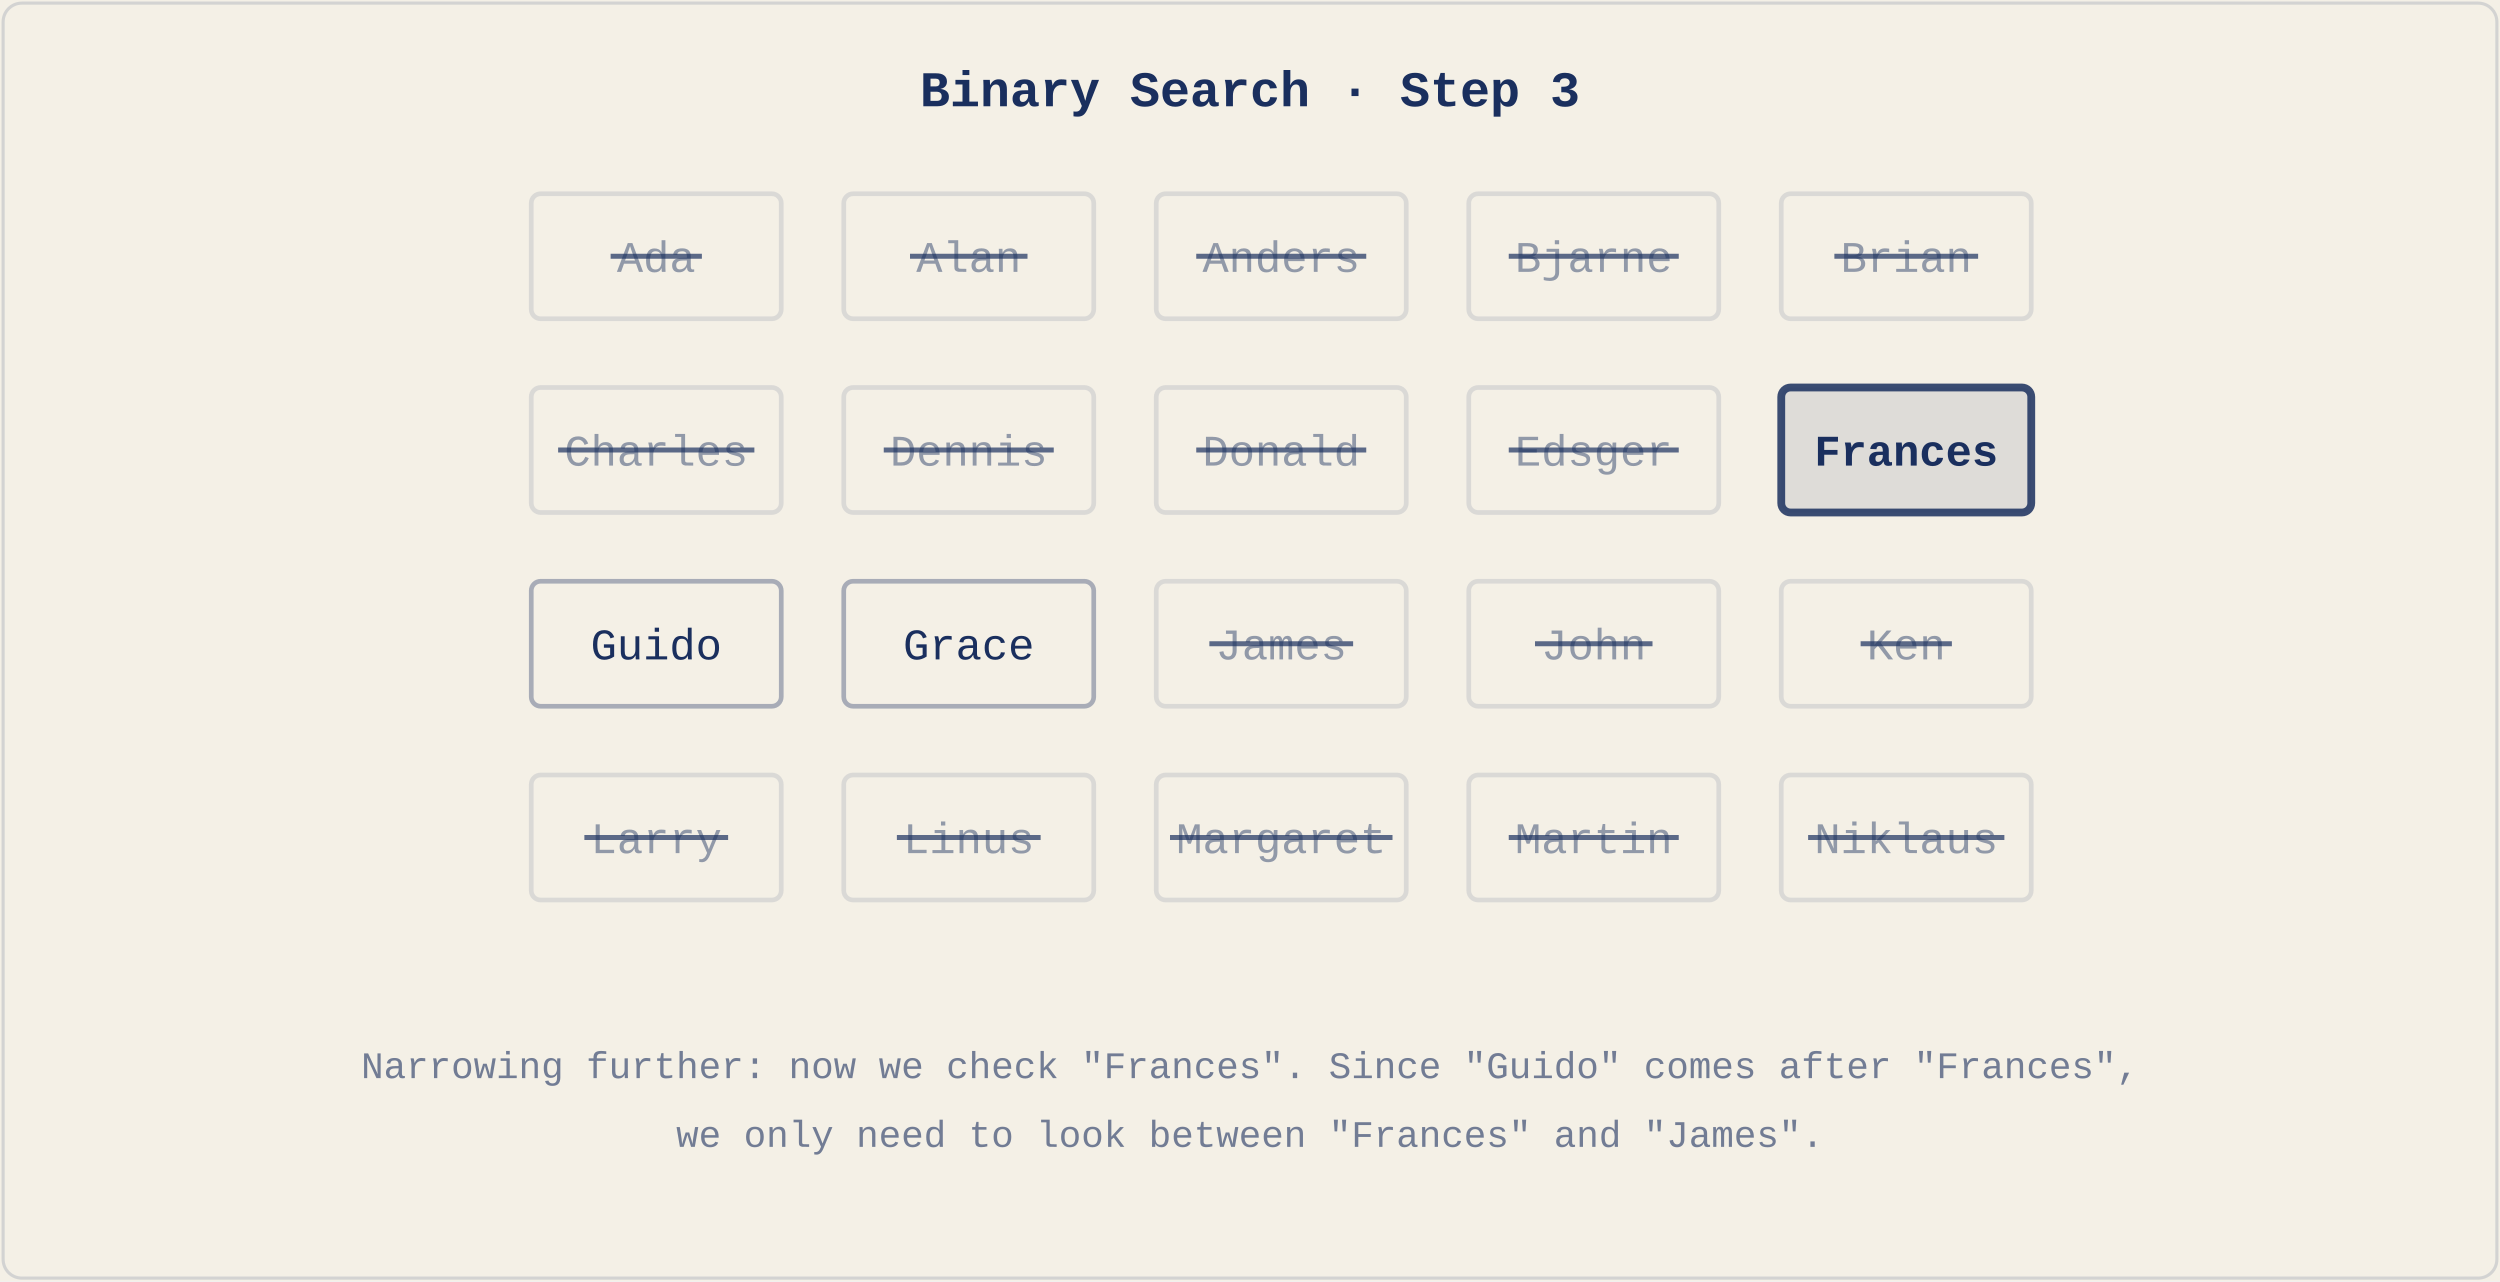
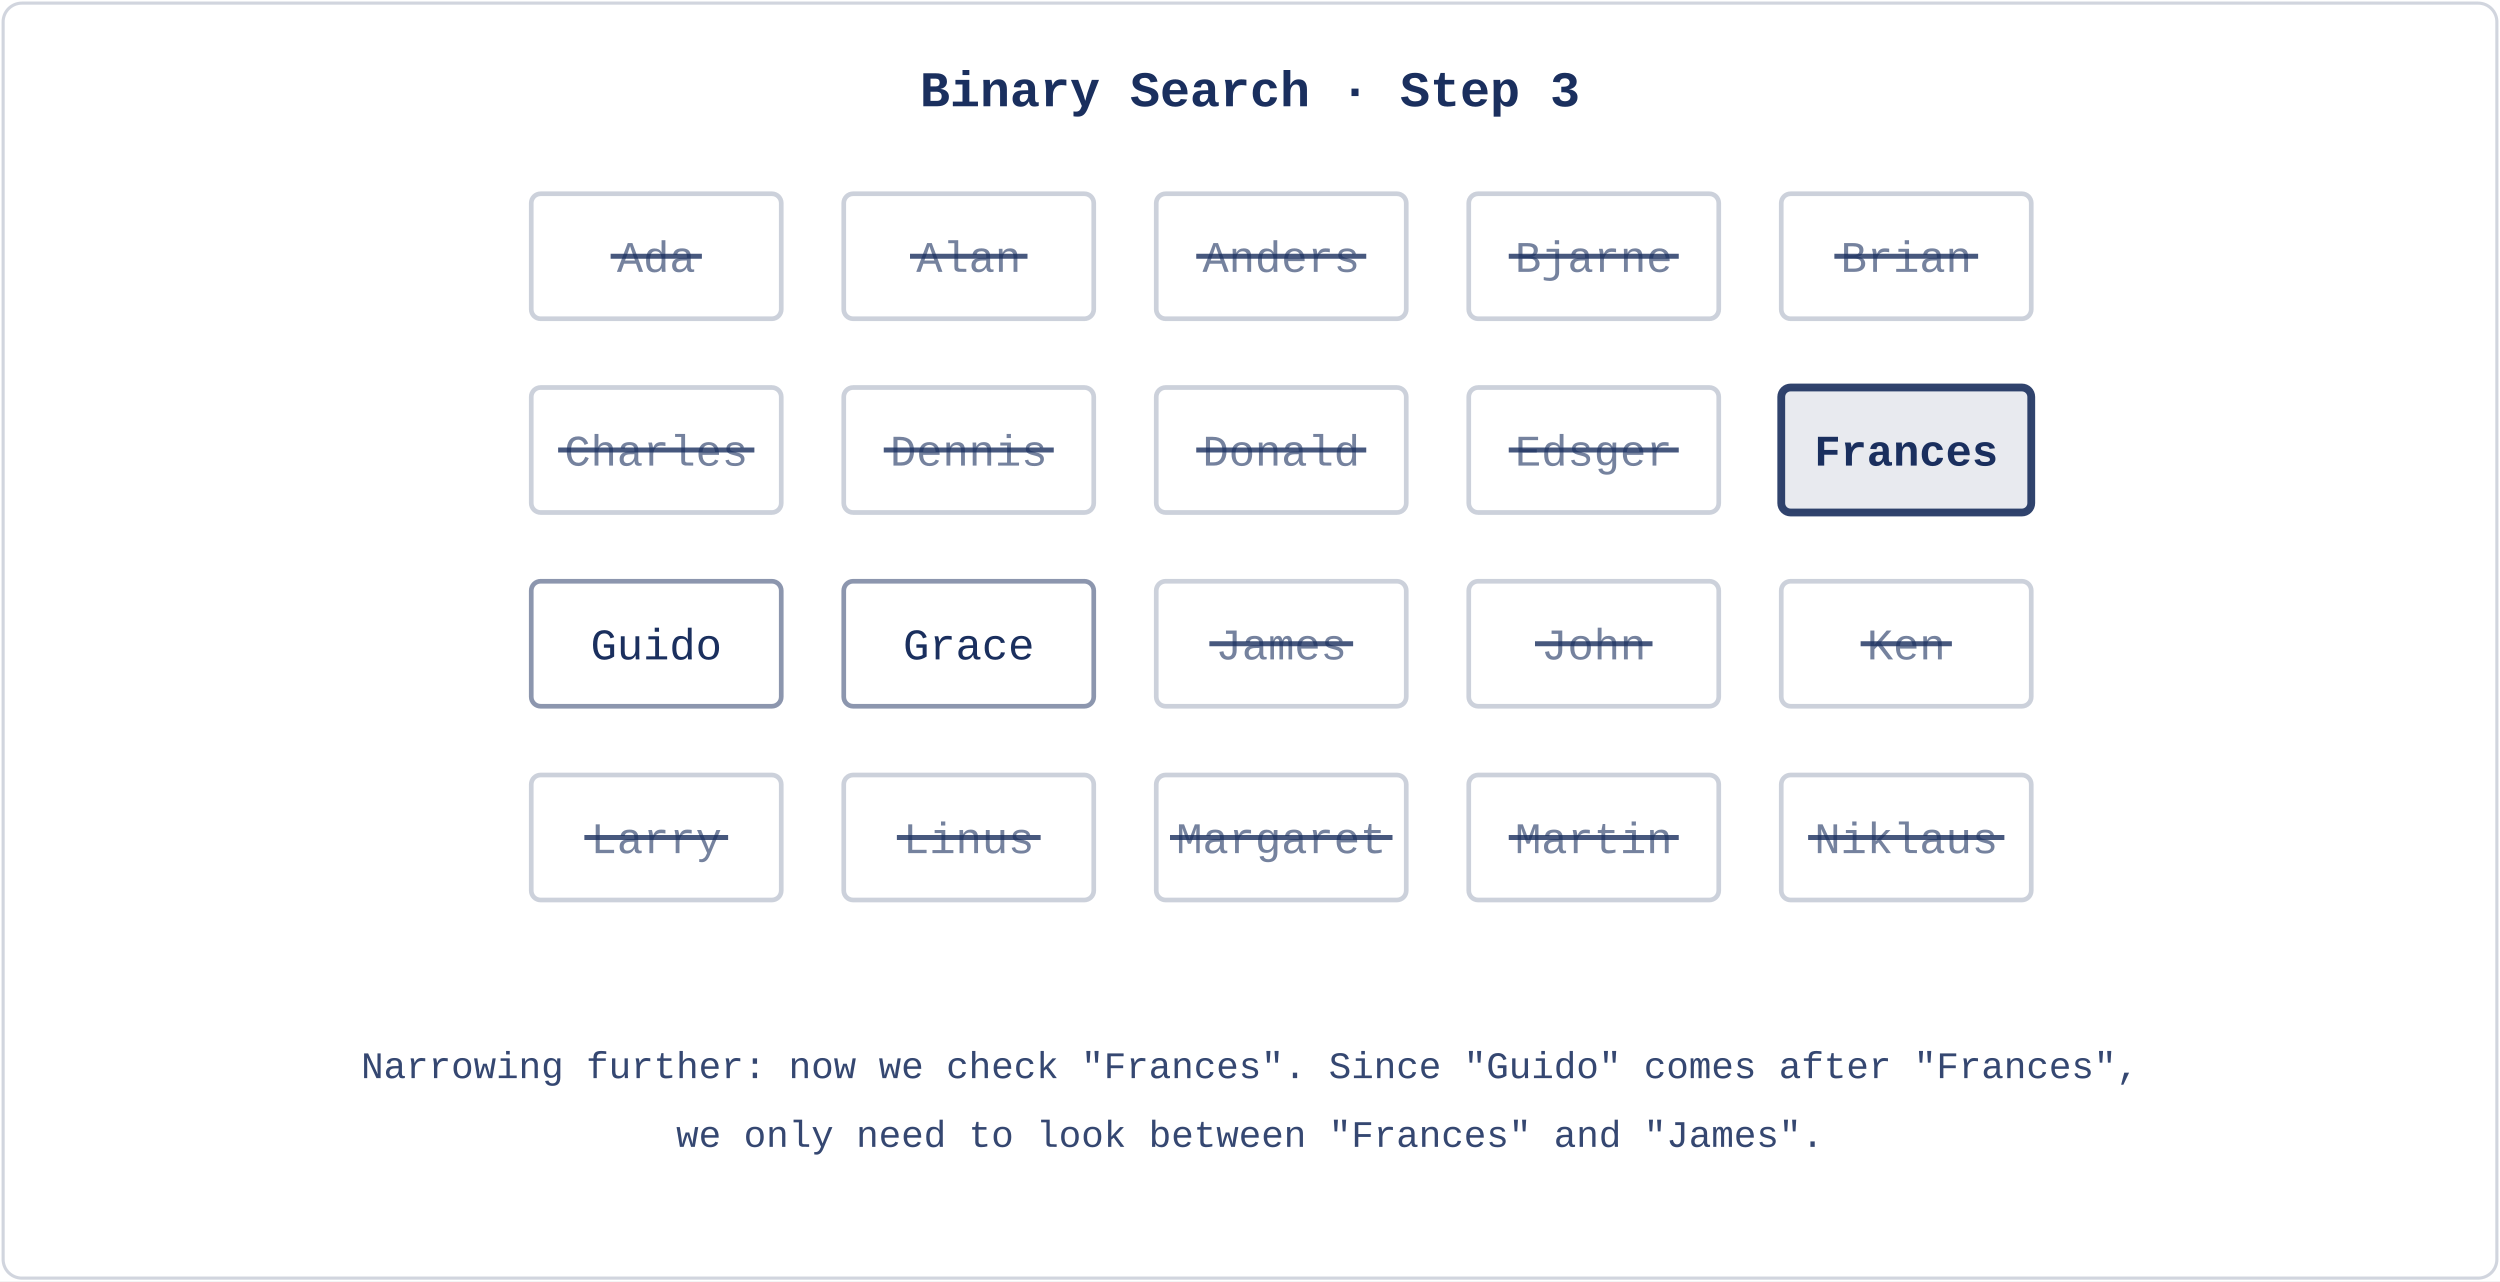
<svg xmlns="http://www.w3.org/2000/svg" viewBox="0 0 800 410">
  <style>
    text { font-family: 'Courier New', 'Courier', monospace; text-anchor: middle; fill: #1a2f5e; }
    .title { font-size: 16px; font-weight: bold; }
    .name { font-size: 14px; }
-     .caption { font-size: 12px; opacity: 0.6; }
+     .caption { font-size: 12px; opacity: 0.88; }

-     .box { fill: #f4f0e6; stroke: #1a2f5e; stroke-width: 1.5; stroke-opacity: 0.35; }
-     .current { fill: #1a2f5e; fill-opacity: 0.10; stroke-opacity: 0.85; stroke-width: 2.5; }
-     .eliminated { stroke-opacity: 0.12; }
+     .box { fill: #ffffff; stroke: #1a2f5e; stroke-width: 1.5; stroke-opacity: 0.5; }
+     .current { fill: #1a2f5e; fill-opacity: 0.10; stroke-opacity: 0.9; stroke-width: 2.5; }
+     .eliminated { stroke-opacity: 0.22; }
    .found { fill: #1a2f5e; stroke-opacity: 0; }
-     .ring { fill: none; stroke: #1a2f5e; stroke-width: 1.2; stroke-opacity: 0.35; stroke-dasharray: 5 4; }
-     .strike { stroke: #1a2f5e; stroke-opacity: 0.7; stroke-width: 1.6; }
+     .ring { fill: none; stroke: #1a2f5e; stroke-width: 1.2; stroke-opacity: 0.45; stroke-dasharray: 5 4; }
+     .strike { stroke: #1a2f5e; stroke-opacity: 0.8; stroke-width: 1.6; }

-     .faded { fill-opacity: 0.45; }
-     .pending { fill-opacity: 0.4; }
+     .faded { fill-opacity: 0.6; }
+     .pending { fill-opacity: 0.55; }
    .midname { font-weight: bold; }
-     .oncream { fill: #f4f0e6; font-weight: bold; }
-     .frame { fill: none; stroke: #1a2f5e; stroke-opacity: 0.15; }
+     .oncream { fill: #ffffff; font-weight: bold; }
+     .frame { fill: none; stroke: #1a2f5e; stroke-opacity: 0.2; }
  </style>
-   <rect width="800" height="410" fill="#f4f0e6" />
+   <rect width="800" height="410" fill="#ffffff" />
  <rect x="1" y="1" width="798" height="408" rx="6" class="frame" />
  <text x="400" y="34" class="title">Binary Search · Step 3</text>
  <g transform="translate(170, 62)">
    <rect width="80" height="40" rx="3" class="box eliminated" />
    <text x="40" y="25" class="name faded">Ada</text>
    <line x1="25.4" y1="20" x2="54.6" y2="20" class="strike" />
  </g>
  <g transform="translate(270, 62)">
    <rect width="80" height="40" rx="3" class="box eliminated" />
    <text x="40" y="25" class="name faded">Alan</text>
    <line x1="21.2" y1="20" x2="58.8" y2="20" class="strike" />
  </g>
  <g transform="translate(370, 62)">
    <rect width="80" height="40" rx="3" class="box eliminated" />
    <text x="40" y="25" class="name faded">Anders</text>
    <line x1="12.8" y1="20" x2="67.2" y2="20" class="strike" />
  </g>
  <g transform="translate(470, 62)">
    <rect width="80" height="40" rx="3" class="box eliminated" />
    <text x="40" y="25" class="name faded">Bjarne</text>
    <line x1="12.8" y1="20" x2="67.2" y2="20" class="strike" />
  </g>
  <g transform="translate(570, 62)">
    <rect width="80" height="40" rx="3" class="box eliminated" />
    <text x="40" y="25" class="name faded">Brian</text>
    <line x1="17.0" y1="20" x2="63.0" y2="20" class="strike" />
  </g>
  <g transform="translate(170, 124)">
    <rect width="80" height="40" rx="3" class="box eliminated" />
    <text x="40" y="25" class="name faded">Charles</text>
    <line x1="8.6" y1="20" x2="71.4" y2="20" class="strike" />
  </g>
  <g transform="translate(270, 124)">
    <rect width="80" height="40" rx="3" class="box eliminated" />
    <text x="40" y="25" class="name faded">Dennis</text>
    <line x1="12.8" y1="20" x2="67.2" y2="20" class="strike" />
  </g>
  <g transform="translate(370, 124)">
    <rect width="80" height="40" rx="3" class="box eliminated" />
    <text x="40" y="25" class="name faded">Donald</text>
    <line x1="12.8" y1="20" x2="67.2" y2="20" class="strike" />
  </g>
  <g transform="translate(470, 124)">
    <rect width="80" height="40" rx="3" class="box eliminated" />
    <text x="40" y="25" class="name faded">Edsger</text>
    <line x1="12.8" y1="20" x2="67.2" y2="20" class="strike" />
  </g>
  <g transform="translate(570, 124)">
    <rect width="80" height="40" rx="3" class="box current" />
    <text x="40" y="25" class="name midname">Frances</text>
  </g>
  <g transform="translate(170, 186)">
    <rect width="80" height="40" rx="3" class="box" />
    <text x="40" y="25" class="name">Guido</text>
  </g>
  <g transform="translate(270, 186)">
    <rect width="80" height="40" rx="3" class="box" />
    <text x="40" y="25" class="name">Grace</text>
  </g>
  <g transform="translate(370, 186)">
    <rect width="80" height="40" rx="3" class="box eliminated" />
    <text x="40" y="25" class="name faded">James</text>
    <line x1="17.0" y1="20" x2="63.0" y2="20" class="strike" />
  </g>
  <g transform="translate(470, 186)">
    <rect width="80" height="40" rx="3" class="box eliminated" />
    <text x="40" y="25" class="name faded">John</text>
    <line x1="21.2" y1="20" x2="58.8" y2="20" class="strike" />
  </g>
  <g transform="translate(570, 186)">
    <rect width="80" height="40" rx="3" class="box eliminated" />
    <text x="40" y="25" class="name faded">Ken</text>
    <line x1="25.4" y1="20" x2="54.6" y2="20" class="strike" />
  </g>
  <g transform="translate(170, 248)">
    <rect width="80" height="40" rx="3" class="box eliminated" />
    <text x="40" y="25" class="name faded">Larry</text>
    <line x1="17.0" y1="20" x2="63.0" y2="20" class="strike" />
  </g>
  <g transform="translate(270, 248)">
    <rect width="80" height="40" rx="3" class="box eliminated" />
    <text x="40" y="25" class="name faded">Linus</text>
    <line x1="17.0" y1="20" x2="63.0" y2="20" class="strike" />
  </g>
  <g transform="translate(370, 248)">
    <rect width="80" height="40" rx="3" class="box eliminated" />
    <text x="40" y="25" class="name faded">Margaret</text>
    <line x1="4.4" y1="20" x2="75.6" y2="20" class="strike" />
  </g>
  <g transform="translate(470, 248)">
    <rect width="80" height="40" rx="3" class="box eliminated" />
    <text x="40" y="25" class="name faded">Martin</text>
    <line x1="12.8" y1="20" x2="67.2" y2="20" class="strike" />
  </g>
  <g transform="translate(570, 248)">
    <rect width="80" height="40" rx="3" class="box eliminated" />
    <text x="40" y="25" class="name faded">Niklaus</text>
    <line x1="8.6" y1="20" x2="71.4" y2="20" class="strike" />
  </g>
  <text x="400" y="345" class="caption">Narrowing further: now we check "Frances". Since "Guido" comes after "Frances",</text>
  <text x="400" y="367" class="caption">we only need to look between "Frances" and "James".</text>
</svg>
